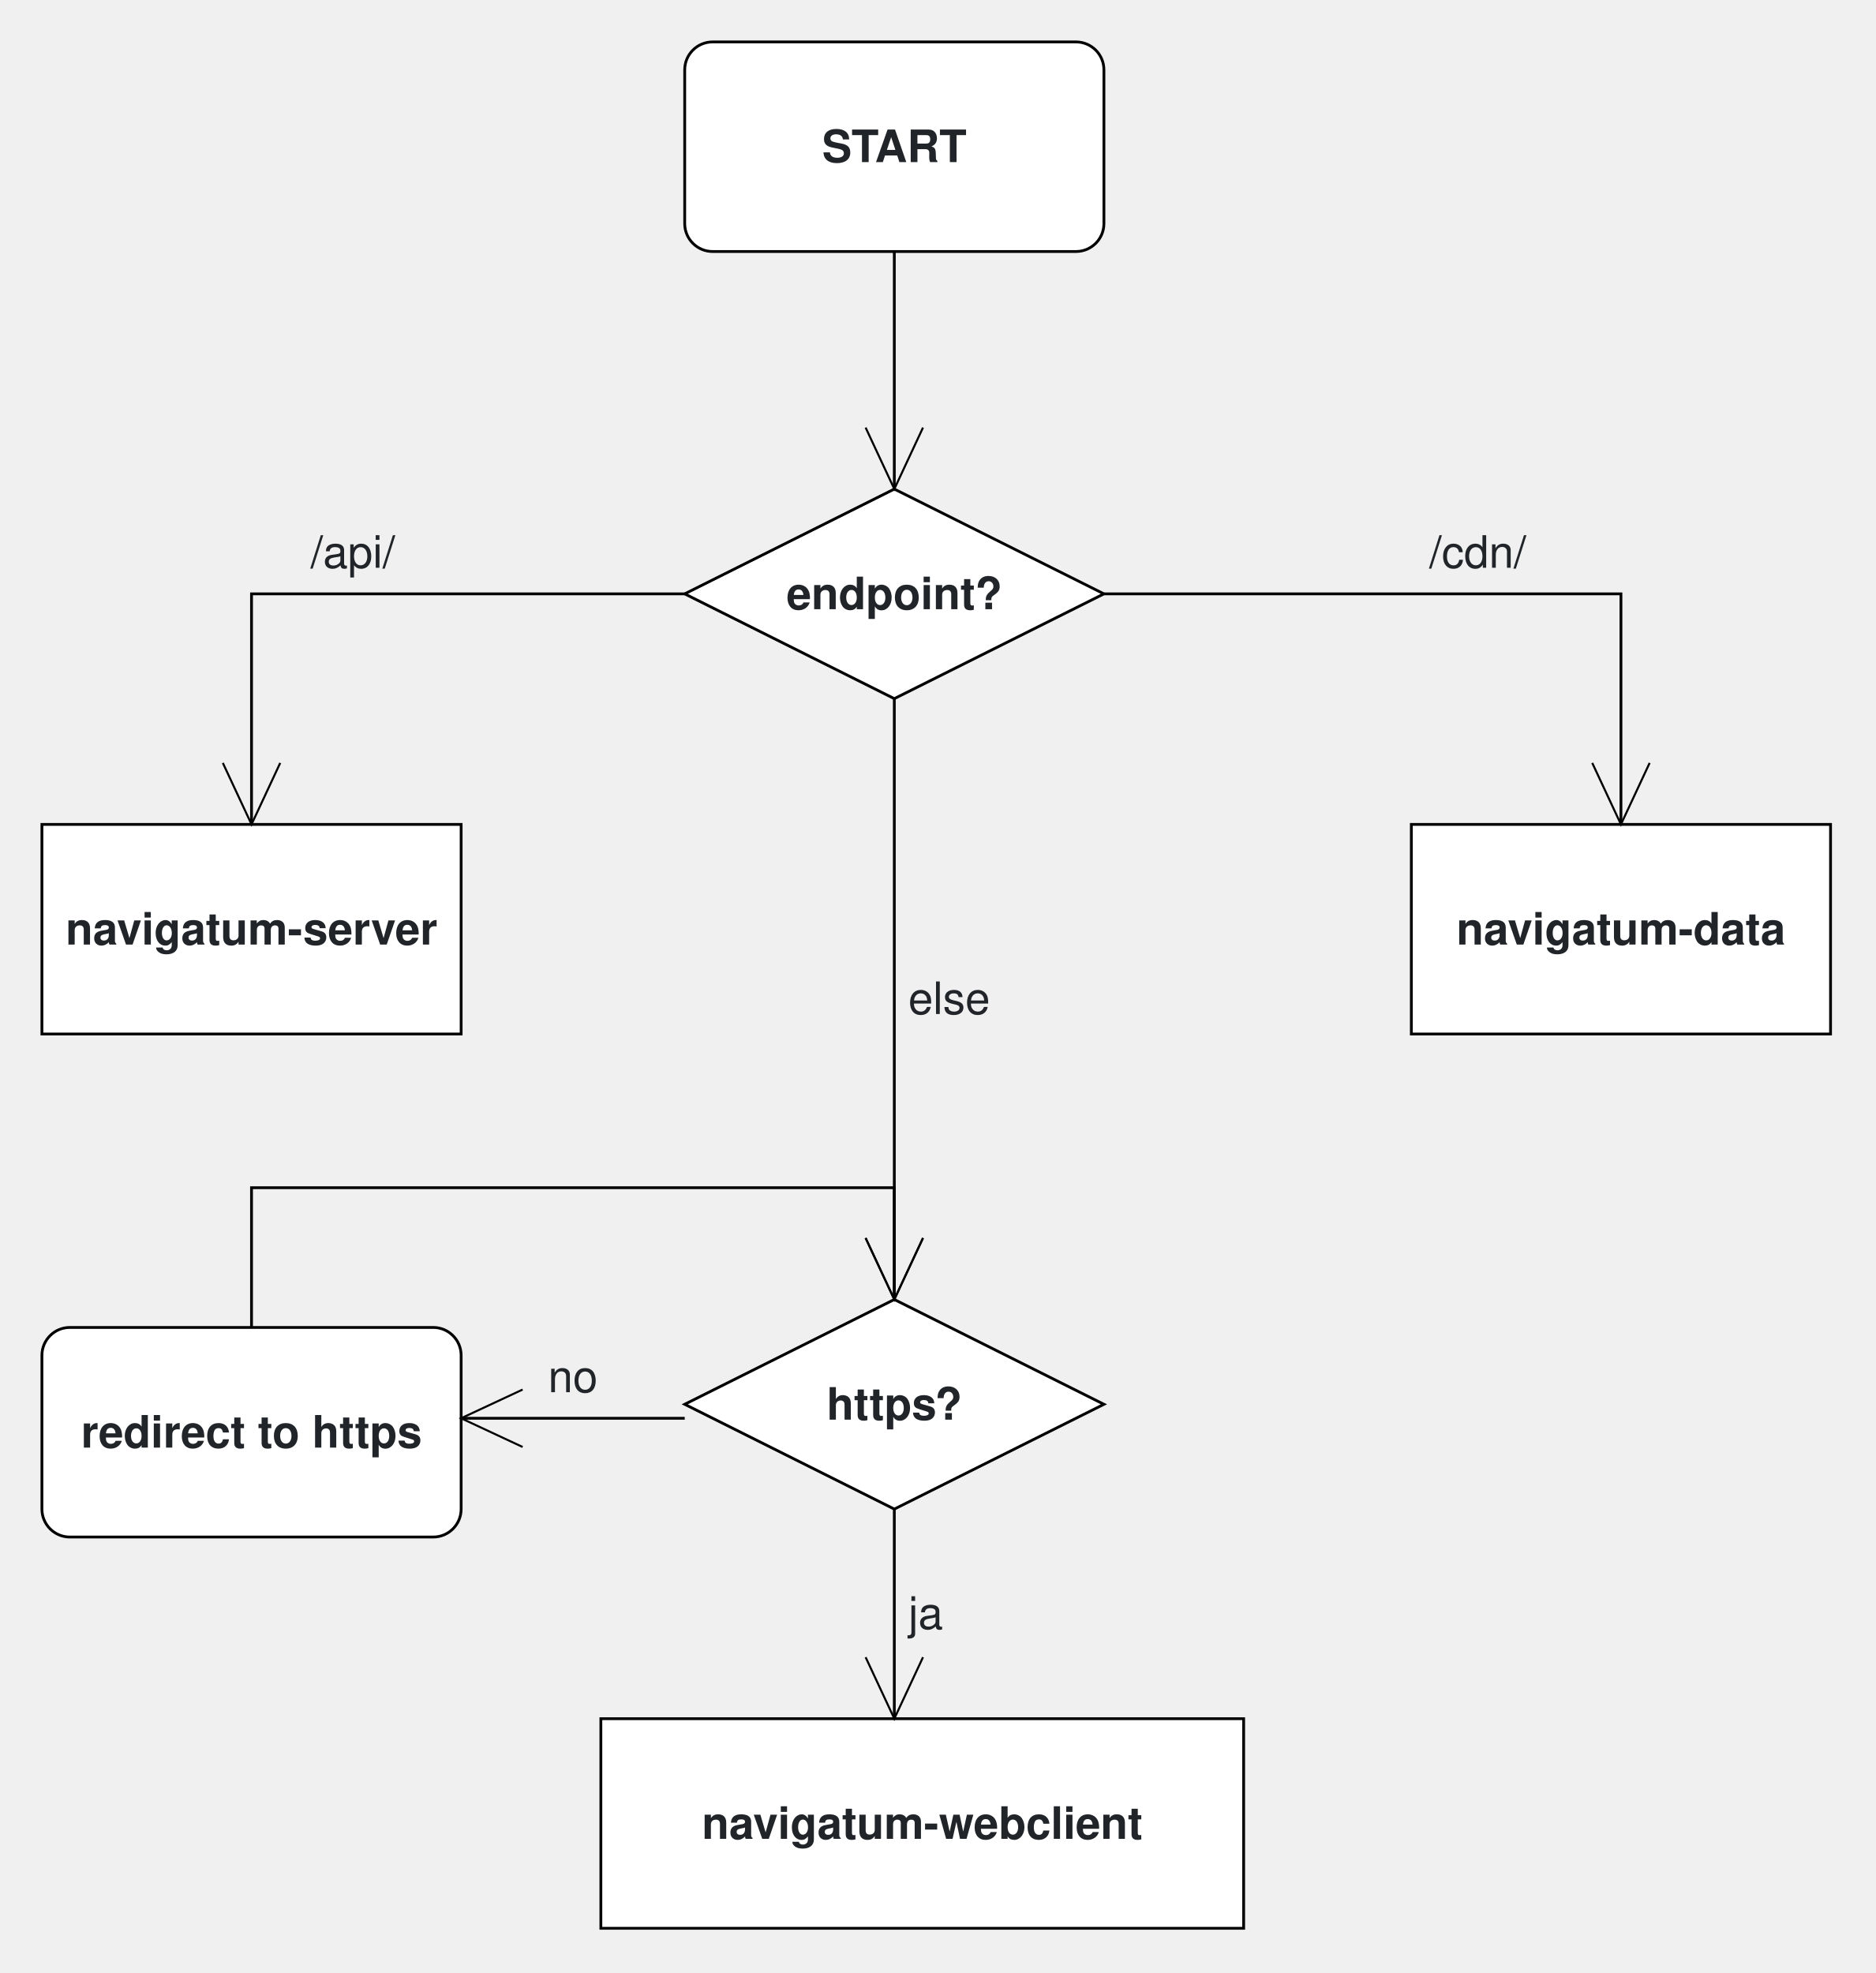
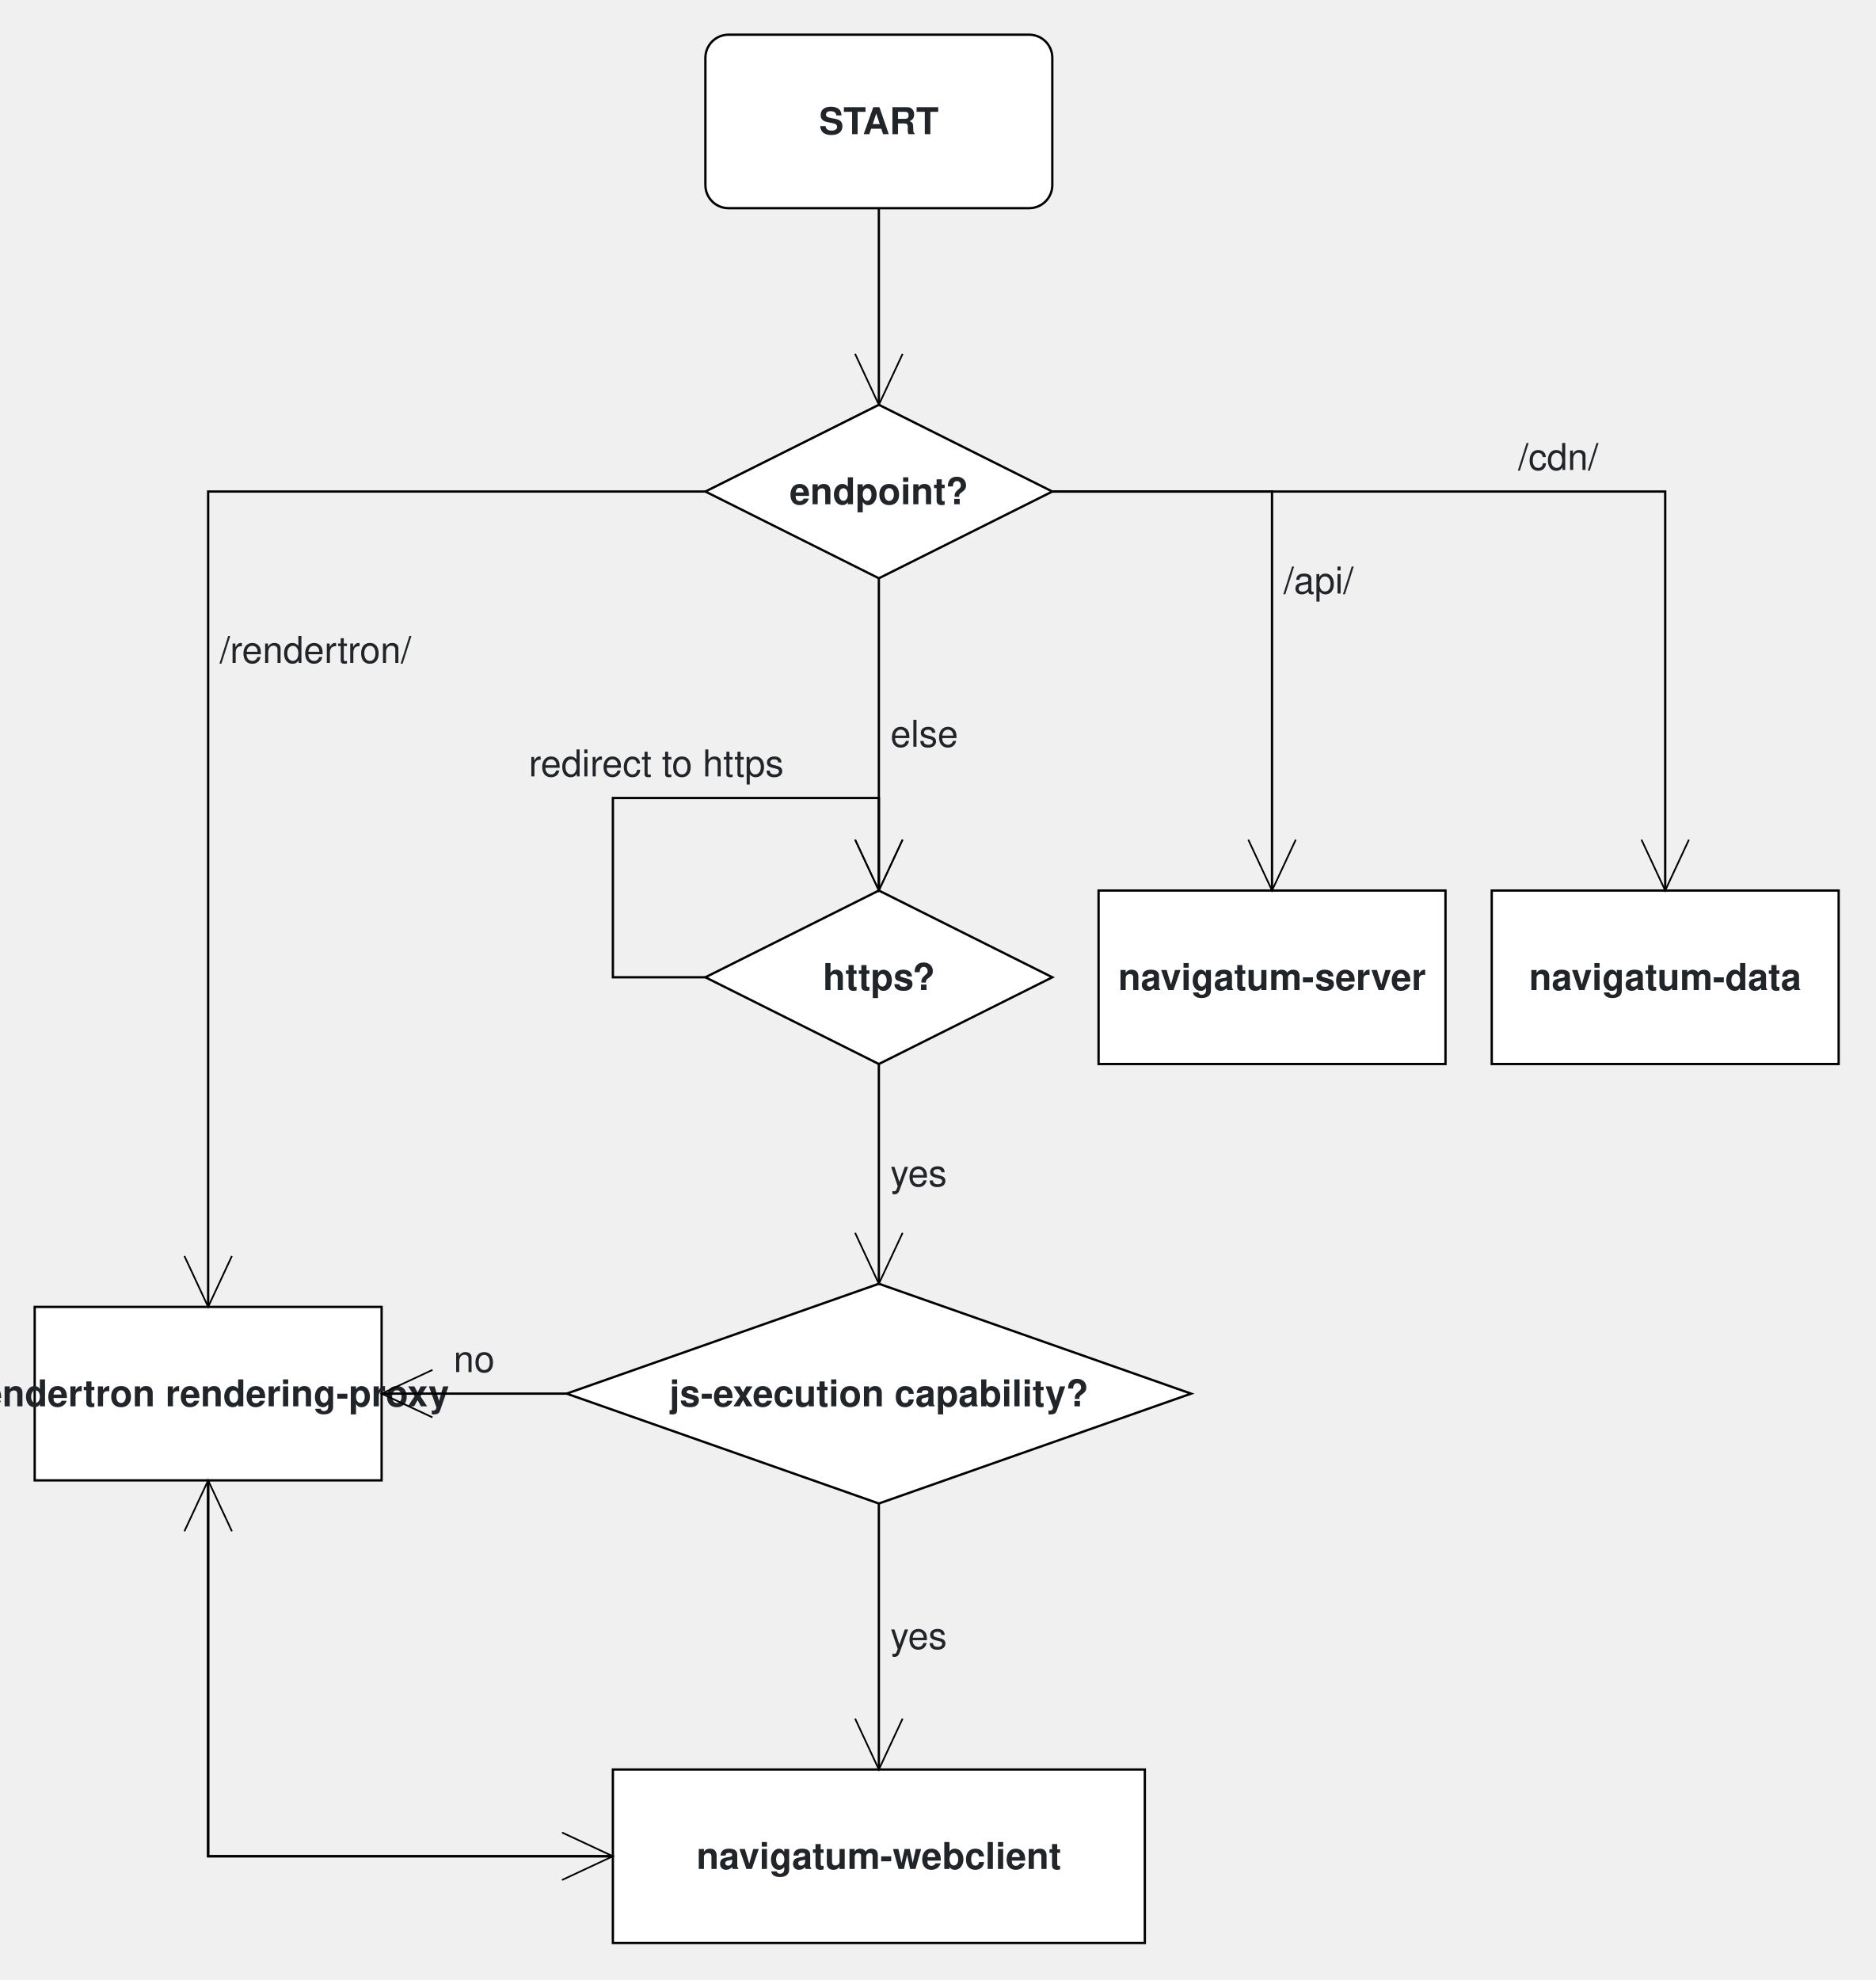
- <svg xmlns="http://www.w3.org/2000/svg" width="671" height="706" fill="white">
+ <svg xmlns="http://www.w3.org/2000/svg" width="811" height="856" fill="white">
  <defs>
    <style>
  text {
    fill: #212529;
    font-family: Helvetica Neue, Helvetica, Arial, sans-serif;
    font-size: 16px;
  }

  marker, text {
    fill-opacity: 1;
  }

  * {
    overflow: visible;
  }
</style>
  </defs>
-   <svg x="245" y="15" width="150" height="75" class="START" fill="white">
+   <svg x="305" y="15" width="150" height="75" class="START" fill="white">
    <g>
      <rect rx="10" ry="10" width="100%" height="100%" stroke="black" />
      <text x="75" y="37.5" text-anchor="middle" width="150" height="75" font-weight="bold" pointer-events="none">
        <tspan x="75" dy="5.5">START</tspan>
      </text>
    </g>
  </svg>
-   <svg x="245" y="175" width="150" height="75" class="endpoint?" fill="white">
+   <svg x="305" y="175" width="150" height="75" class="endpoint?" fill="white">
    <g>
      <polyline points="75 0, 150 37.5, 75 75, 0 37.5, 75 0" stroke="black" />
      <text x="75" y="37.5" text-anchor="middle" width="150" height="75" font-weight="bold" pointer-events="none">
        <tspan x="75" dy="5.5">endpoint?</tspan>
      </text>
    </g>
  </svg>
-   <svg x="245" y="465" width="150" height="75" class="https?" fill="white">
+   <svg x="305" y="385" width="150" height="75" class="https?" fill="white">
    <g>
      <polyline points="75 0, 150 37.5, 75 75, 0 37.5, 75 0" stroke="black" />
      <text x="75" y="37.5" text-anchor="middle" width="150" height="75" font-weight="bold" pointer-events="none">
        <tspan x="75" dy="5.5">https?</tspan>
      </text>
    </g>
  </svg>
-   <svg x="505" y="295" width="150" height="75" class="navigatum-data" fill="white">
+   <svg x="645" y="385" width="150" height="75" class="navigatum-data" fill="white">
    <g>
      <rect width="100%" height="100%" stroke="black" />
      <text x="75" y="37.5" text-anchor="middle" width="150" height="75" font-weight="bold" pointer-events="none">
        <tspan x="75" dy="5.5">navigatum-data</tspan>
      </text>
    </g>
  </svg>
-   <svg x="15" y="295" width="150" height="75" class="navigatum-server" fill="white">
+   <svg x="475" y="385" width="150" height="75" class="navigatum-server" fill="white">
    <g>
      <rect width="100%" height="100%" stroke="black" />
      <text x="75" y="37.5" text-anchor="middle" width="150" height="75" font-weight="bold" pointer-events="none">
        <tspan x="75" dy="5.5">navigatum-server</tspan>
      </text>
    </g>
  </svg>
-   <svg x="15" y="475" width="150" height="75" class="redirect to https" fill="white">
-     <g>
-       <rect rx="10" ry="10" width="100%" height="100%" stroke="black" />
-       <text x="75" y="37.5" text-anchor="middle" width="150" height="75" font-weight="bold" pointer-events="none">
-         <tspan x="75" dy="5.5">redirect to https</tspan>
-       </text>
-     </g>
-   </svg>
-   <svg x="215" y="615" width="230" height="75" class="navigatum-webclient" fill="white">
+   <svg x="265" y="765" width="230" height="75" class="navigatum-webclient" fill="white">
    <g>
      <rect width="100%" height="100%" stroke="black" />
      <text x="115" y="37.5" text-anchor="middle" width="230" height="75" font-weight="bold" pointer-events="none">
        <tspan x="115" dy="5.5">navigatum-webclient</tspan>
      </text>
    </g>
  </svg>
-   <svg x="320" y="90" width="1" height="85" class="" fill="white">
+   <svg x="245" y="555" width="270" height="95" class="js-execution capability?" fill="white">
+     <g>
+       <polyline points="135 0, 270 47.5, 135 95, 0 47.5, 135 0" stroke="black" />
+       <text x="135" y="47.5" text-anchor="middle" width="270" height="95" font-weight="bold" pointer-events="none">
+         <tspan x="135" dy="5.5">js-execution capability?</tspan>
+       </text>
+     </g>
+   </svg>
+   <svg x="15" y="565" width="150" height="75" class="rendertron rendering-proxy" fill="white">
+     <g>
+       <rect width="100%" height="100%" stroke="black" />
+       <text x="75" y="37.5" text-anchor="middle" width="150" height="75" font-weight="bold" pointer-events="none">
+         <tspan x="75" dy="5.5">rendertron rendering-proxy</tspan>
+       </text>
+     </g>
+   </svg>
+   <svg x="380" y="90" width="1" height="85" class="" fill="white">
    <g>
      <marker id="marker-d79d77e2-0556-44c8-9609-fcc80578caf5" viewBox="0 0 30 30" markerWidth="22" markerHeight="30" refX="30" refY="15" orient="auto" markerUnits="strokeWidth">
        <path d="M0,29 L30,15 L0,1" fill="none" stroke="black" />
      </marker>
      <polyline points="0 0,0 85" stroke="black" fill="none" stroke-width="1" marker-end="url(#marker-d79d77e2-0556-44c8-9609-fcc80578caf5)" />
      <text x="0" y="42.5" dx="5" dominant-baseline="middle" text-anchor="start" pointer-events="none" />
    </g>
  </svg>
-   <svg x="90" y="212.5" width="155" height="82.5" class="/api/" fill="white">
+   <svg x="455" y="212.5" width="95" height="172.5" class="/api/" fill="white">
    <g>
      <marker id="marker-e9214c5a-d70d-4326-85b1-ce38eb3081c9" viewBox="0 0 30 30" markerWidth="22" markerHeight="30" refX="30" refY="15" orient="auto" markerUnits="strokeWidth">
        <path d="M0,29 L30,15 L0,1" fill="none" stroke="black" />
      </marker>
-       <polyline points="155 0,0 0,0 82.5" stroke="black" fill="none" stroke-width="1" marker-end="url(#marker-e9214c5a-d70d-4326-85b1-ce38eb3081c9)" />
-       <text x="36.25" y="0" dy="-5" dominant-baseline="text-after-edge" text-anchor="middle" pointer-events="none">/api/</text>
+       <polyline points="0 0,95 0,95 172.5" stroke="black" fill="none" stroke-width="1" marker-end="url(#marker-e9214c5a-d70d-4326-85b1-ce38eb3081c9)" />
+       <text x="95" y="38.75" dx="5" dominant-baseline="middle" text-anchor="start" pointer-events="none">/api/</text>
    </g>
  </svg>
-   <svg x="395" y="212.5" width="185" height="82.5" class="/cdn/" fill="white">
+   <svg x="455" y="212.5" width="265" height="172.5" class="/cdn/" fill="white">
    <g>
      <marker id="marker-a68ed210-c6e2-4a61-b998-ad83bf34d236" viewBox="0 0 30 30" markerWidth="22" markerHeight="30" refX="30" refY="15" orient="auto" markerUnits="strokeWidth">
        <path d="M0,29 L30,15 L0,1" fill="none" stroke="black" />
      </marker>
-       <polyline points="0 0,185 0,185 82.5" stroke="black" fill="none" stroke-width="1" marker-end="url(#marker-a68ed210-c6e2-4a61-b998-ad83bf34d236)" />
-       <text x="133.75" y="0" dy="-5" dominant-baseline="text-after-edge" text-anchor="middle" pointer-events="none">/cdn/</text>
+       <polyline points="0 0,265 0,265 172.5" stroke="black" fill="none" stroke-width="1" marker-end="url(#marker-a68ed210-c6e2-4a61-b998-ad83bf34d236)" />
+       <text x="218.75" y="0" dy="-5" dominant-baseline="text-after-edge" text-anchor="middle" pointer-events="none">/cdn/</text>
    </g>
  </svg>
-   <svg x="165" y="507.5" width="80" height="1" class="no" fill="white">
-     <g>
-       <marker id="marker-74e59d95-9e6d-4013-b18e-3b9ad9c93397" viewBox="0 0 30 30" markerWidth="22" markerHeight="30" refX="30" refY="15" orient="auto" markerUnits="strokeWidth">
-         <path d="M0,29 L30,15 L0,1" fill="none" stroke="black" />
-       </marker>
-       <polyline points="80 0,0 0" stroke="black" fill="none" stroke-width="1" marker-end="url(#marker-74e59d95-9e6d-4013-b18e-3b9ad9c93397)" />
-       <text x="40" y="0" dy="-5" dominant-baseline="text-after-edge" text-anchor="middle" pointer-events="none">no</text>
-     </g>
-   </svg>
-   <svg x="90" y="425" width="230" height="50" class="" fill="white">
-     <g>
-       <marker id="marker-d32744d2-9b9b-4381-b1eb-9339ce75150f" viewBox="0 0 30 30" markerWidth="22" markerHeight="30" refX="30" refY="15" orient="auto" markerUnits="strokeWidth">
-         <path d="M0,29 L30,15 L0,1" fill="none" stroke="black" />
-       </marker>
-       <polyline points="0 50,0 0,230 0,230 40" stroke="black" fill="none" stroke-width="1" marker-end="url(#marker-d32744d2-9b9b-4381-b1eb-9339ce75150f)" />
-       <text x="110" y="0" dy="-5" dominant-baseline="text-after-edge" text-anchor="middle" pointer-events="none" />
-     </g>
-   </svg>
-   <svg x="320" y="250" width="1" height="215" class="else" fill="white">
+   <svg x="380" y="250" width="1" height="135" class="else" fill="white">
    <g>
      <marker id="marker-07e0ec8d-4028-4563-8874-bac24f5d9bcd" viewBox="0 0 30 30" markerWidth="22" markerHeight="30" refX="30" refY="15" orient="auto" markerUnits="strokeWidth">
        <path d="M0,29 L30,15 L0,1" fill="none" stroke="black" />
      </marker>
-       <polyline points="0 0,0 215" stroke="black" fill="none" stroke-width="1" marker-end="url(#marker-07e0ec8d-4028-4563-8874-bac24f5d9bcd)" />
-       <text x="0" y="107.5" dx="5" dominant-baseline="middle" text-anchor="start" pointer-events="none">else</text>
+       <polyline points="0 0,0 135" stroke="black" fill="none" stroke-width="1" marker-end="url(#marker-07e0ec8d-4028-4563-8874-bac24f5d9bcd)" />
+       <text x="0" y="67.5" dx="5" dominant-baseline="middle" text-anchor="start" pointer-events="none">else</text>
    </g>
  </svg>
-   <svg x="320" y="540" width="1" height="75" class="ja" fill="white">
+   <svg x="380" y="460" width="1" height="95" class="yes" fill="white">
    <g>
      <marker id="marker-3f5755ee-7a29-437d-8b9c-edd8b29ede96" viewBox="0 0 30 30" markerWidth="22" markerHeight="30" refX="30" refY="15" orient="auto" markerUnits="strokeWidth">
        <path d="M0,29 L30,15 L0,1" fill="none" stroke="black" />
      </marker>
-       <polyline points="0 0,0 75" stroke="black" fill="none" stroke-width="1" marker-end="url(#marker-3f5755ee-7a29-437d-8b9c-edd8b29ede96)" />
-       <text x="0" y="37.5" dx="5" dominant-baseline="middle" text-anchor="start" pointer-events="none">ja</text>
+       <polyline points="0 0,0 95" stroke="black" fill="none" stroke-width="1" marker-end="url(#marker-3f5755ee-7a29-437d-8b9c-edd8b29ede96)" />
+       <text x="0" y="47.5" dx="5" dominant-baseline="middle" text-anchor="start" pointer-events="none">yes</text>
+     </g>
+   </svg>
+   <svg x="380" y="650" width="1" height="115" class="yes" fill="white">
+     <g>
+       <marker id="marker-93ac7953-ac74-4d3c-840f-a020f7c3258c" viewBox="0 0 30 30" markerWidth="22" markerHeight="30" refX="30" refY="15" orient="auto" markerUnits="strokeWidth">
+         <path d="M0,29 L30,15 L0,1" fill="none" stroke="black" />
+       </marker>
+       <polyline points="0 0,0 115" stroke="black" fill="none" stroke-width="1" marker-end="url(#marker-93ac7953-ac74-4d3c-840f-a020f7c3258c)" />
+       <text x="0" y="57.5" dx="5" dominant-baseline="middle" text-anchor="start" pointer-events="none">yes</text>
+     </g>
+   </svg>
+   <svg x="90" y="640" width="175" height="162.5" class="" fill="white">
+     <g>
+       <marker id="marker-0758b4bc-0822-4b77-809f-c2e4d3737f5a" viewBox="0 0 30 30" markerWidth="22" markerHeight="30" refX="30" refY="15" orient="auto" markerUnits="strokeWidth">
+         <path d="M0,29 L30,15 L0,1" fill="none" stroke="black" />
+       </marker>
+       <polyline points="175 162.5,0 162.5,0 0" stroke="black" fill="none" stroke-width="1" marker-end="url(#marker-0758b4bc-0822-4b77-809f-c2e4d3737f5a)" />
+       <text x="6.25" y="162.5" dy="-5" dominant-baseline="text-after-edge" text-anchor="middle" pointer-events="none" />
+     </g>
+   </svg>
+   <svg x="90" y="212.5" width="215" height="352.5" class="/rendertron/" fill="white">
+     <g>
+       <marker id="marker-ae2aef6b-6867-485d-85fb-060a5e160444" viewBox="0 0 30 30" markerWidth="22" markerHeight="30" refX="30" refY="15" orient="auto" markerUnits="strokeWidth">
+         <path d="M0,29 L30,15 L0,1" fill="none" stroke="black" />
+       </marker>
+       <polyline points="215 0,0 0,0 352.5" stroke="black" fill="none" stroke-width="1" marker-end="url(#marker-ae2aef6b-6867-485d-85fb-060a5e160444)" />
+       <text x="0" y="68.75" dx="5" dominant-baseline="middle" text-anchor="start" pointer-events="none">/rendertron/</text>
+     </g>
+   </svg>
+   <svg x="265" y="345" width="115" height="77.5" class="redirect to https" fill="white">
+     <g>
+       <marker id="marker-f8237def-cca1-4142-8df2-d355fe815fa4" viewBox="0 0 30 30" markerWidth="22" markerHeight="30" refX="30" refY="15" orient="auto" markerUnits="strokeWidth">
+         <path d="M0,29 L30,15 L0,1" fill="none" stroke="black" />
+       </marker>
+       <polyline points="40 77.5,0 77.5,0 0,115 0,115 40" stroke="black" fill="none" stroke-width="1" marker-end="url(#marker-f8237def-cca1-4142-8df2-d355fe815fa4)" />
+       <text x="18.75" y="0" dy="-5" dominant-baseline="text-after-edge" text-anchor="middle" pointer-events="none">redirect to https</text>
+     </g>
+   </svg>
+   <svg x="90" y="640" width="175" height="162.5" class="" fill="white">
+     <g>
+       <marker id="marker-253de17d-9c84-42ca-ab26-99a9c1c8842f" viewBox="0 0 30 30" markerWidth="22" markerHeight="30" refX="30" refY="15" orient="auto" markerUnits="strokeWidth">
+         <path d="M0,29 L30,15 L0,1" fill="none" stroke="black" />
+       </marker>
+       <polyline points="0 0,0 162.5,175 162.5" stroke="black" fill="none" stroke-width="1" marker-end="url(#marker-253de17d-9c84-42ca-ab26-99a9c1c8842f)" />
+       <text x="6.25" y="162.5" dy="-5" dominant-baseline="text-after-edge" text-anchor="middle" pointer-events="none" />
+     </g>
+   </svg>
+   <svg x="165" y="602.5" width="80" height="1" class="no" fill="white">
+     <g>
+       <marker id="marker-655d6343-25aa-4c54-a4f6-b962ab4bf8ec" viewBox="0 0 30 30" markerWidth="22" markerHeight="30" refX="30" refY="15" orient="auto" markerUnits="strokeWidth">
+         <path d="M0,29 L30,15 L0,1" fill="none" stroke="black" />
+       </marker>
+       <polyline points="80 0,0 0" stroke="black" fill="none" stroke-width="1" marker-end="url(#marker-655d6343-25aa-4c54-a4f6-b962ab4bf8ec)" />
+       <text x="40" y="0" dy="-5" dominant-baseline="text-after-edge" text-anchor="middle" pointer-events="none">no</text>
    </g>
  </svg>
</svg>
